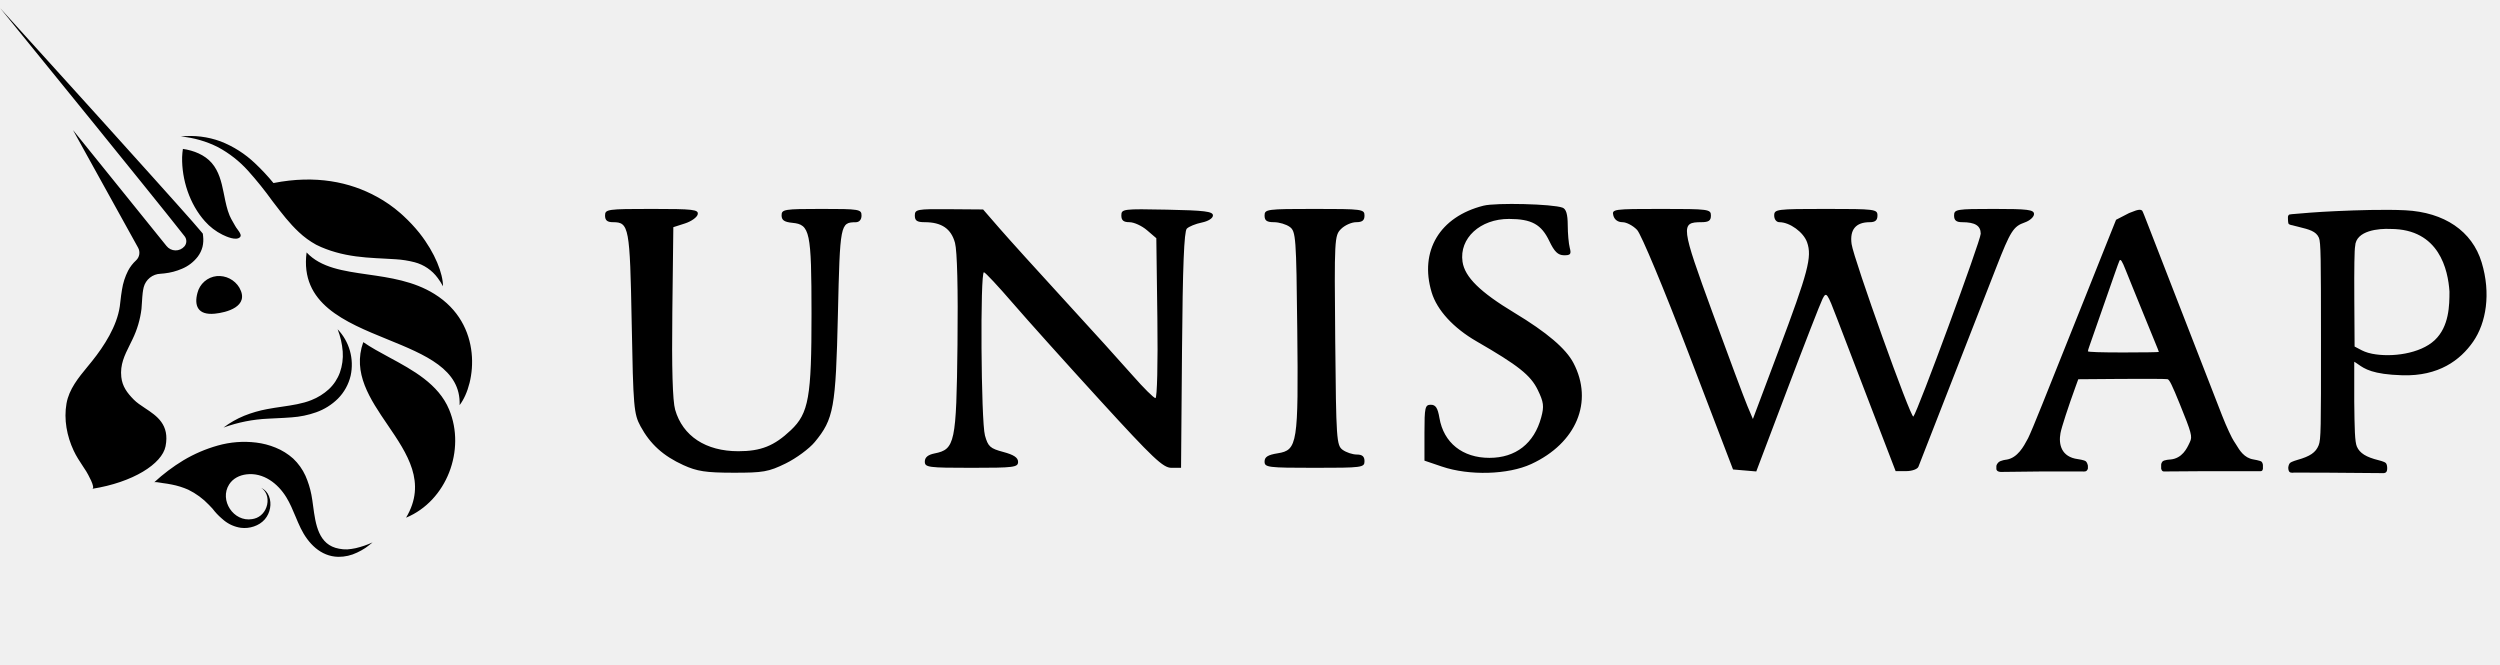
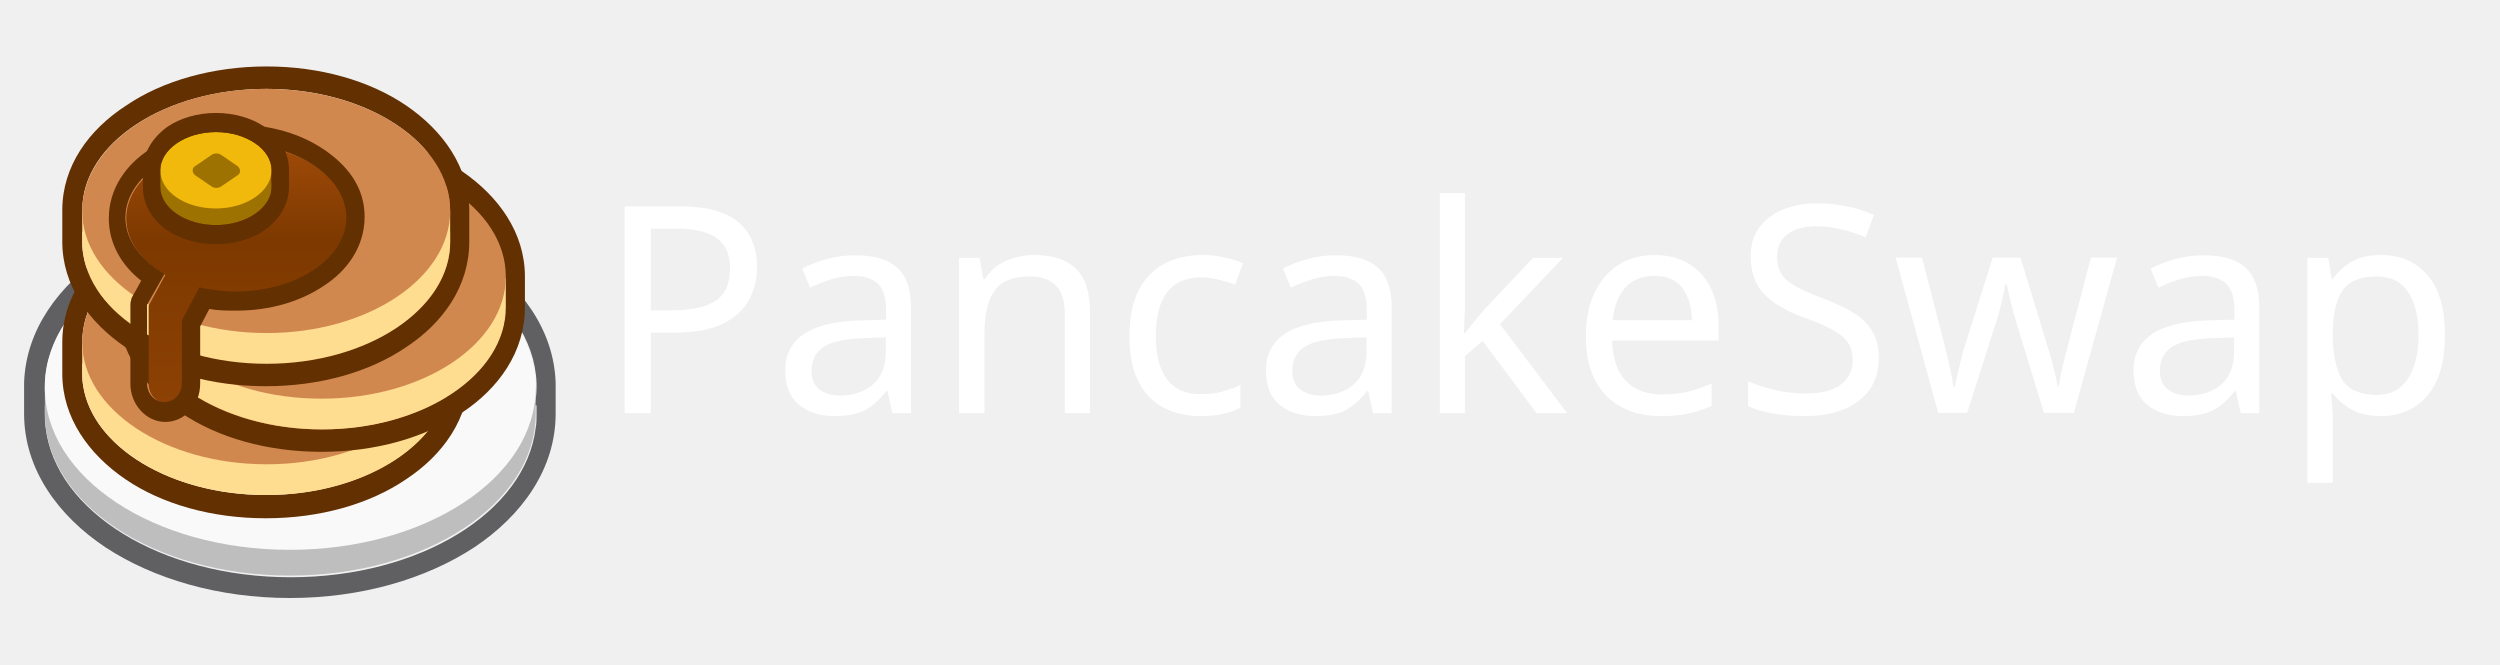
- <svg xmlns="http://www.w3.org/2000/svg" width="301" height="80" viewBox="0 0 301 80" fill="none">
-   <path fill-rule="evenodd" clip-rule="evenodd" d="M24.384 29.712C24.273 30.141 24.079 30.544 23.813 30.898C23.318 31.543 22.663 32.046 21.914 32.357C21.239 32.649 20.525 32.837 19.796 32.917C19.645 32.936 19.49 32.948 19.339 32.959L19.314 32.961C18.852 32.979 18.408 33.144 18.046 33.434C17.684 33.724 17.424 34.123 17.305 34.571C17.25 34.795 17.209 35.021 17.182 35.25C17.14 35.594 17.119 35.947 17.095 36.329C17.079 36.602 17.061 36.891 17.034 37.202C16.877 38.47 16.512 39.702 15.954 40.85C15.84 41.091 15.724 41.325 15.609 41.555C14.998 42.786 14.445 43.898 14.603 45.387C14.728 46.535 15.313 47.304 16.09 48.097C16.459 48.476 16.949 48.8 17.457 49.137C18.88 50.079 20.448 51.117 19.932 53.733C19.509 55.853 16.01 58.078 11.092 58.855C11.569 58.782 10.521 56.984 10.402 56.782L10.402 56.781L10.395 56.769C10.26 56.556 10.121 56.346 9.982 56.136C9.582 55.53 9.183 54.927 8.872 54.259C8.051 52.514 7.67 50.494 8.007 48.582C8.312 46.851 9.451 45.469 10.547 44.137L10.551 44.133C10.728 43.918 10.905 43.703 11.076 43.489C12.543 41.659 14.082 39.262 14.423 36.886C14.452 36.68 14.477 36.455 14.504 36.218C14.553 35.794 14.605 35.333 14.688 34.873C14.81 34.079 15.057 33.31 15.421 32.594C15.669 32.125 15.996 31.702 16.387 31.344C16.591 31.154 16.725 30.901 16.769 30.625C16.812 30.349 16.763 30.067 16.627 29.823L8.788 15.659L20.048 29.617C20.176 29.779 20.338 29.91 20.523 30.002C20.707 30.094 20.91 30.144 21.115 30.148C21.321 30.153 21.525 30.111 21.713 30.028C21.902 29.944 22.069 29.82 22.204 29.664C22.347 29.497 22.428 29.285 22.433 29.065C22.439 28.845 22.368 28.63 22.234 28.456C21.71 27.783 21.165 27.101 20.622 26.422C20.403 26.149 20.184 25.875 19.968 25.603L17.134 22.081L11.447 15.047L0.039 1L12.177 14.417L18.23 21.14L21.25 24.51C21.528 24.824 21.805 25.135 22.083 25.447C22.807 26.259 23.532 27.071 24.256 27.932L24.42 28.134L24.456 28.446C24.505 28.869 24.481 29.297 24.384 29.712ZM53.325 34.446L53.337 34.462L53.337 34.464C53.335 32.962 52.409 30.484 50.536 28.101L50.492 28.043C49.914 27.326 49.285 26.653 48.61 26.029C48.484 25.907 48.347 25.786 48.209 25.665C47.343 24.907 46.397 24.247 45.388 23.697L45.316 23.66C42.143 21.925 38.015 21.031 32.925 22.038C32.242 21.204 31.506 20.415 30.721 19.677C29.52 18.527 28.106 17.625 26.559 17.021C25.026 16.458 23.384 16.256 21.762 16.433C23.326 16.575 24.85 17.012 26.253 17.722C27.607 18.451 28.827 19.408 29.86 20.552C30.906 21.72 31.889 22.943 32.805 24.216C32.882 24.316 32.959 24.416 33.035 24.517L33.036 24.517C33.932 25.69 34.844 26.884 35.981 27.946C36.607 28.538 37.306 29.047 38.059 29.462C38.26 29.564 38.462 29.661 38.661 29.746C38.859 29.83 39.045 29.909 39.246 29.981C39.633 30.132 40.033 30.257 40.434 30.372C42.037 30.831 43.678 30.996 45.281 31.084C45.504 31.096 45.725 31.107 45.946 31.118C46.52 31.146 47.088 31.174 47.648 31.215C48.414 31.261 49.174 31.381 49.916 31.573C51.032 31.866 52.015 32.534 52.7 33.466C52.933 33.776 53.142 34.104 53.325 34.446ZM178.61 24.765C173.343 26.092 170.874 30.222 172.371 35.201C173.013 37.335 174.986 39.487 177.776 41.097C182.804 43.998 184.285 45.173 185.145 46.943C185.862 48.419 185.924 48.913 185.562 50.251C184.713 53.393 182.496 55.126 179.325 55.126C176.088 55.126 173.815 53.31 173.307 50.319C173.104 49.116 172.853 48.732 172.271 48.732C171.577 48.732 171.505 49.05 171.505 52.097V55.461L173.61 56.176C176.898 57.293 181.574 57.159 184.365 55.869C189.801 53.356 191.885 48.368 189.445 43.706C188.532 41.963 186.242 40.017 182.319 37.65C178.195 35.163 176.358 33.353 176.088 31.514C175.674 28.688 178.216 26.349 181.69 26.359C184.411 26.366 185.579 27.011 186.544 29.036C187.148 30.304 187.58 30.723 188.295 30.734C189.086 30.746 189.204 30.599 189.002 29.849C188.869 29.355 188.758 28.116 188.755 27.095C188.751 25.799 188.564 25.168 188.134 25.004C186.962 24.556 180.121 24.384 178.61 24.765ZM72.848 25.953C72.848 26.528 73.115 26.752 73.801 26.752C75.738 26.752 75.841 27.311 76.056 38.901C76.243 49.026 76.313 49.835 77.122 51.329C78.281 53.47 79.854 54.895 82.272 55.996C83.929 56.75 84.975 56.91 88.288 56.916C91.882 56.923 92.537 56.807 94.596 55.8C95.86 55.181 97.434 54.022 98.094 53.224C100.383 50.458 100.625 49.121 100.885 37.827C101.135 26.951 101.169 26.775 103.026 26.758C103.459 26.755 103.728 26.445 103.728 25.953C103.728 25.198 103.461 25.154 98.916 25.154C94.423 25.154 94.103 25.205 94.103 25.928C94.103 26.507 94.428 26.733 95.397 26.827C97.527 27.033 97.7 27.851 97.706 37.769C97.713 47.824 97.37 49.759 95.217 51.795C93.215 53.689 91.621 54.327 88.893 54.327C84.975 54.327 82.198 52.503 81.288 49.331C80.982 48.265 80.869 44.342 80.949 37.542L81.069 27.352L82.473 26.901C83.245 26.652 83.934 26.158 84.006 25.802C84.121 25.229 83.482 25.154 78.492 25.154C73.115 25.154 72.848 25.192 72.848 25.953ZM110.145 25.953C110.145 26.572 110.412 26.752 111.329 26.752C113.371 26.752 114.521 27.537 114.983 29.246C115.246 30.217 115.359 34.857 115.282 41.488C115.144 53.328 114.982 54.102 112.533 54.59C111.726 54.751 111.348 55.065 111.348 55.575C111.348 56.272 111.74 56.325 116.963 56.325C122.093 56.325 122.577 56.263 122.577 55.608C122.577 55.098 122.063 54.755 120.793 54.416C119.216 53.996 118.961 53.767 118.59 52.435C118.114 50.727 118.001 32.728 118.466 32.78C118.632 32.799 120.187 34.462 121.923 36.477C123.659 38.491 128.408 43.781 132.477 48.232C138.845 55.198 140.036 56.325 141.037 56.325H142.199L142.314 42.157C142.396 32.099 142.564 27.857 142.893 27.528C143.148 27.274 143.96 26.943 144.698 26.793C145.48 26.634 146.038 26.277 146.038 25.937C146.038 25.459 145.038 25.334 140.524 25.243C135.215 25.135 135.01 25.161 135.01 25.942C135.01 26.535 135.272 26.752 135.99 26.752C136.529 26.752 137.476 27.186 138.095 27.716L139.221 28.68L139.347 38.306C139.419 43.741 139.318 47.933 139.117 47.933C138.922 47.933 137.697 46.719 136.396 45.235C135.096 43.751 131.392 39.66 128.165 36.144C124.939 32.627 121.414 28.73 120.333 27.484L118.366 25.219L114.256 25.187C110.401 25.156 110.145 25.204 110.145 25.953ZM152.254 25.953C152.254 26.562 152.522 26.752 153.381 26.752C154.001 26.752 154.858 27.007 155.286 27.319C156.021 27.854 156.072 28.544 156.19 39.608C156.338 53.423 156.216 54.197 153.843 54.575C152.648 54.766 152.254 55.014 152.254 55.577C152.254 56.274 152.659 56.325 158.27 56.325C164.018 56.325 164.286 56.289 164.286 55.525C164.286 54.957 164.018 54.726 163.36 54.726C162.85 54.726 162.084 54.471 161.655 54.16C160.918 53.622 160.871 52.931 160.761 40.988C160.648 28.753 160.668 28.359 161.462 27.568C161.912 27.119 162.732 26.752 163.283 26.752C164.018 26.752 164.286 26.539 164.286 25.953C164.286 25.189 164.018 25.154 158.27 25.154C152.522 25.154 152.254 25.189 152.254 25.953ZM194.248 25.953C194.378 26.448 194.795 26.752 195.344 26.752C195.831 26.752 196.624 27.171 197.107 27.683C197.597 28.202 200.339 34.772 203.32 42.569L208.657 56.524L210.056 56.644L211.455 56.763L215.204 46.853C217.266 41.403 219.17 36.512 219.434 35.984C219.888 35.081 219.989 35.218 221.194 38.382C221.897 40.228 223.769 45.11 225.354 49.231L228.234 56.724H229.504C230.202 56.724 230.865 56.485 230.978 56.193C231.09 55.901 232.933 51.181 235.073 45.703C237.213 40.226 239.583 34.157 240.34 32.218C242.064 27.803 242.41 27.258 243.785 26.78C244.396 26.568 244.896 26.115 244.896 25.774C244.896 25.248 244.165 25.154 240.083 25.154C235.538 25.154 235.271 25.198 235.271 25.953C235.271 26.532 235.538 26.752 236.24 26.752C237.799 26.752 238.479 27.174 238.479 28.143C238.479 28.951 230.84 49.683 230.37 50.152C230.08 50.44 223.183 31.181 222.933 29.389C222.691 27.648 223.435 26.752 225.121 26.752C225.779 26.752 226.047 26.522 226.047 25.953C226.047 25.188 225.779 25.154 219.83 25.154C213.882 25.154 213.614 25.188 213.614 25.953C213.614 26.409 213.882 26.752 214.236 26.752C215.488 26.752 217.148 27.958 217.574 29.177C218.187 30.927 217.718 32.702 214.112 42.297L211.049 50.448L210.39 48.89C210.027 48.034 208.138 42.98 206.193 37.66C202.372 27.209 202.316 26.752 204.84 26.752C205.727 26.752 205.994 26.567 205.994 25.953C205.994 25.189 205.727 25.154 200.016 25.154C194.236 25.154 194.045 25.18 194.248 25.953ZM275.467 26.224C275.467 26.224 275.467 26.769 275.534 26.921C275.601 27.073 276.032 27.13 276.032 27.13C276.133 27.157 276.232 27.183 276.329 27.208L276.454 27.239L276.6 27.276L276.795 27.325C278.007 27.625 278.859 27.835 279.199 28.631C279.429 29.169 279.443 31.038 279.446 41.058C279.449 51.623 279.447 52.918 279.164 53.616C278.813 54.482 278.142 54.942 276.594 55.377C276.594 55.377 275.909 55.567 275.725 55.738C275.541 55.908 275.506 56.288 275.506 56.288C275.506 56.288 275.491 56.642 275.649 56.812C275.807 56.981 276.228 56.9 276.228 56.9L280.242 56.911L286.898 56.965C286.898 56.965 287.17 57.001 287.311 56.821C287.452 56.64 287.417 56.288 287.417 56.288C287.417 56.288 287.417 55.91 287.241 55.74C287.066 55.57 286.386 55.411 286.386 55.411C284.882 55.041 284.111 54.559 283.77 53.776C283.516 53.194 283.489 51.623 283.451 48.352V43.555C283.479 43.571 283.506 43.587 283.533 43.603C283.554 43.616 283.575 43.629 283.595 43.642L283.63 43.664C283.686 43.7 283.741 43.737 283.797 43.775C283.838 43.804 283.88 43.833 283.922 43.862L283.932 43.869L283.934 43.871L283.935 43.871C284.702 44.408 285.663 45.08 289.252 45.184C293.601 45.31 296.216 43.375 297.772 41.128C299.328 38.881 299.931 35.35 298.79 31.589C297.649 27.828 294.3 25.552 289.591 25.317C287.137 25.194 283.566 25.315 281.571 25.406L281.57 25.406C281.366 25.415 281.18 25.424 281.012 25.431C279.199 25.51 277.026 25.683 275.943 25.786L275.94 25.787C275.646 25.815 275.617 25.817 275.534 25.922C275.452 26.027 275.467 26.224 275.467 26.224ZM293.138 40.957C294.887 39.312 294.916 36.74 294.916 35.097C294.744 32.521 293.706 27.566 287.825 27.566C286.45 27.495 283.637 27.733 283.56 29.64C283.474 29.977 283.436 32.333 283.458 35.95L283.493 41.723L284.091 42.038L284.124 42.055C284.448 42.227 284.87 42.449 285.607 42.593C287.945 43.051 291.388 42.601 293.138 40.957ZM256.344 25.652C256.513 25.588 256.659 25.533 256.775 25.488L256.947 25.423L257.067 25.377C257.067 25.377 257.718 25.11 257.928 25.377C257.993 25.459 258.229 26.068 258.813 27.577L258.842 27.651C258.949 27.928 259.068 28.235 259.2 28.574C260.072 30.82 261.324 34.044 261.983 35.739L262.717 37.624L264.111 41.211L264.88 43.19C265.814 45.593 267.014 48.677 267.545 50.042C268.076 51.407 268.755 52.827 268.945 53.086C269.037 53.211 269.131 53.366 269.234 53.536L269.235 53.538L269.237 53.542L269.238 53.543L269.238 53.544C269.649 54.224 270.199 55.136 271.305 55.315C271.305 55.315 272.17 55.458 272.299 55.594C272.427 55.729 272.456 55.976 272.456 55.976V56.439C272.456 56.439 272.441 56.557 272.37 56.658C272.299 56.758 272.037 56.73 272.037 56.73L265.363 56.731L260.615 56.765C260.615 56.765 260.449 56.785 260.351 56.705C260.253 56.624 260.203 56.419 260.203 56.419V56.07C260.203 56.07 260.162 55.808 260.351 55.58C260.541 55.352 261.304 55.325 261.304 55.325C262.741 55.201 263.311 53.976 263.605 53.346C263.627 53.299 263.647 53.255 263.666 53.215C263.979 52.564 263.866 52.139 262.452 48.656C261.519 46.357 261.201 45.711 260.974 45.654C260.815 45.614 258.331 45.599 255.454 45.621L250.224 45.661L249.911 46.52C249.006 49.007 248.203 51.478 248.082 52.146C247.835 53.505 248.179 55.016 250.178 55.279C250.178 55.279 250.919 55.381 251.116 55.53C251.314 55.679 251.383 56.061 251.383 56.061V56.413C251.383 56.413 251.346 56.581 251.21 56.694C251.074 56.807 250.721 56.766 250.721 56.766H245.728L240.899 56.821C240.899 56.821 240.692 56.816 240.54 56.735C240.388 56.654 240.363 56.492 240.363 56.492V56.157C240.363 56.157 240.337 55.94 240.606 55.674C240.875 55.409 241.601 55.338 241.601 55.338C242.921 55.125 243.669 53.72 244.099 52.911C244.131 52.851 244.161 52.795 244.19 52.742C244.36 52.428 245.129 50.59 245.899 48.659C246.669 46.728 247.533 44.568 247.819 43.859C248.792 41.447 249.716 39.137 251.116 35.62C251.884 33.689 253.021 30.839 253.643 29.286L254.774 26.463L256.344 25.652ZM255.932 32.514C256.175 33.125 256.545 34.044 256.756 34.556C256.967 35.068 257.557 36.519 258.068 37.78C258.578 39.041 259.205 40.575 259.461 41.19C259.717 41.804 259.927 42.336 259.927 42.372C259.927 42.407 258.005 42.437 255.655 42.437C252.958 42.437 251.383 42.385 251.383 42.296C251.383 42.219 251.474 41.913 251.584 41.616C251.76 41.143 252.636 38.635 254.572 33.063C254.871 32.203 255.148 31.445 255.188 31.378C255.324 31.148 255.492 31.404 255.932 32.514ZM28.819 34.633C30.116 36.926 27.216 37.637 25.856 37.768C23.794 37.969 23.367 36.775 23.77 35.276C23.902 34.739 24.195 34.256 24.61 33.892C25.025 33.528 25.541 33.302 26.088 33.243C26.628 33.193 27.17 33.297 27.653 33.543C28.136 33.789 28.541 34.167 28.819 34.633ZM46.659 40.862C41.504 38.76 36.111 36.562 36.914 30.393C38.635 32.239 41.337 32.626 44.276 33.047C46.941 33.429 49.802 33.839 52.302 35.391C58.201 39.051 57.34 46.161 55.336 48.778C55.516 44.472 51.179 42.704 46.659 40.862ZM48.618 26.026C48.537 25.952 48.455 25.878 48.373 25.804L48.373 25.804L48.315 25.752C48.282 25.722 48.249 25.692 48.217 25.662L48.27 25.711L48.337 25.773L48.338 25.774L48.403 25.834C48.475 25.901 48.547 25.966 48.618 26.026ZM25.497 19.627C24.644 18.636 23.319 18.117 22.02 17.928C21.972 18.253 21.941 18.58 21.928 18.908C21.87 21.612 22.826 24.581 24.676 26.644C25.267 27.311 25.981 27.858 26.778 28.255C27.239 28.48 28.461 29.04 28.914 28.536C28.948 28.49 28.97 28.436 28.977 28.378C28.983 28.321 28.975 28.263 28.952 28.21C28.877 27.995 28.732 27.799 28.588 27.605C28.486 27.468 28.384 27.331 28.309 27.188C28.232 27.044 28.15 26.903 28.068 26.763C27.915 26.499 27.761 26.236 27.643 25.95C27.333 25.2 27.171 24.403 27.01 23.608C26.978 23.449 26.945 23.29 26.912 23.131C26.666 21.905 26.351 20.617 25.497 19.627ZM43.737 41.193C42.413 44.906 44.549 48.041 46.672 51.158C49.047 54.645 51.406 58.108 48.889 62.33C53.781 60.301 56.103 54.171 54.073 49.308C52.794 46.232 49.711 44.564 46.849 43.016C45.739 42.416 44.662 41.833 43.737 41.193ZM29.395 50.06C28.509 50.423 27.673 50.9 26.908 51.479C28.646 50.846 30.471 50.484 32.319 50.406C32.65 50.387 32.984 50.371 33.32 50.356L33.331 50.355C33.918 50.328 34.515 50.3 35.124 50.249C36.123 50.181 37.108 49.978 38.052 49.645C39.041 49.298 39.942 48.734 40.689 47.995C41.444 47.232 41.973 46.274 42.218 45.227C42.434 44.238 42.403 43.211 42.13 42.236C41.856 41.262 41.347 40.37 40.649 39.641C40.986 40.499 41.193 41.404 41.264 42.324C41.325 43.181 41.209 44.041 40.923 44.85C40.645 45.618 40.188 46.307 39.593 46.863C38.977 47.425 38.265 47.868 37.491 48.172C36.415 48.607 35.198 48.785 33.931 48.971H33.93C33.352 49.056 32.763 49.142 32.172 49.255C31.222 49.43 30.292 49.7 29.395 50.06ZM44.688 65.441L44.687 65.442L44.679 65.448L44.678 65.449C44.454 65.63 44.227 65.814 43.982 65.979C43.669 66.186 43.342 66.368 43.002 66.526C42.295 66.873 41.517 67.05 40.73 67.043C38.598 67.003 37.091 65.409 36.209 63.607C35.978 63.135 35.774 62.649 35.571 62.162L35.57 62.161C35.245 61.382 34.919 60.603 34.48 59.883C33.46 58.21 31.714 56.864 29.67 57.113C28.837 57.218 28.055 57.594 27.592 58.321C26.374 60.219 28.123 62.879 30.354 62.502C30.543 62.473 30.729 62.422 30.907 62.349C31.084 62.273 31.249 62.172 31.398 62.049C31.709 61.789 31.944 61.447 32.077 61.063C32.223 60.662 32.256 60.227 32.171 59.809C32.08 59.371 31.822 58.986 31.454 58.736C31.882 58.937 32.216 59.298 32.386 59.742C32.561 60.199 32.606 60.696 32.516 61.178C32.428 61.679 32.208 62.148 31.878 62.534C31.703 62.733 31.501 62.906 31.277 63.048C31.056 63.188 30.818 63.3 30.57 63.384C30.067 63.557 29.531 63.612 29.003 63.547C28.262 63.441 27.563 63.136 26.979 62.665C26.875 62.583 26.775 62.496 26.679 62.407C26.275 62.059 25.91 61.669 25.588 61.243C25.447 61.087 25.303 60.933 25.154 60.785C24.439 60.032 23.596 59.414 22.665 58.959C22.022 58.676 21.35 58.466 20.661 58.335C20.314 58.263 19.963 58.21 19.613 58.166C19.596 58.164 19.572 58.161 19.543 58.156C19.524 58.153 19.503 58.15 19.479 58.145L19.41 58.133C19.117 58.082 18.641 57.999 18.557 58.078C19.64 57.075 20.822 56.185 22.084 55.42C23.379 54.648 24.769 54.05 26.22 53.643C27.723 53.218 29.296 53.096 30.846 53.286C31.645 53.383 32.426 53.586 33.171 53.89C33.951 54.203 34.671 54.65 35.299 55.211C35.921 55.799 36.423 56.502 36.778 57.282C37.099 58.013 37.338 58.776 37.491 59.559C37.574 59.98 37.636 60.444 37.7 60.923C37.992 63.106 38.329 65.626 40.832 66.065C40.991 66.096 41.151 66.119 41.313 66.134L41.812 66.146C42.155 66.121 42.496 66.072 42.832 65.999C43.528 65.834 44.207 65.602 44.858 65.304C44.801 65.349 44.745 65.395 44.688 65.441ZM25.697 61.364C25.776 61.455 25.856 61.545 25.938 61.635C25.902 61.595 25.866 61.555 25.831 61.515L25.83 61.513L25.829 61.513C25.785 61.463 25.741 61.413 25.697 61.364Z" fill="black" />
+ <svg xmlns="http://www.w3.org/2000/svg" version="1.1" id="Layer_1" x="0px" y="0px" viewBox="0 0 301 80" style="enable-background:new 0 0 301 80;" xml:space="preserve">
+   <style type="text/css">
+ 	.st0{fill-rule:evenodd;clip-rule:evenodd;fill:#FF007A;}
+ 	.st1{fill-rule:evenodd;clip-rule:evenodd;fill:#FFFFFF;}
+ 	.st2{fill-rule:evenodd;clip-rule:evenodd;}
+ 	.st3{fill-rule:evenodd;clip-rule:evenodd;fill:#606063;}
+ 	.st4{fill:#BEBEBE;}
+ 	.st5{fill:#FAF9FA;}
+ 	.st6{fill-rule:evenodd;clip-rule:evenodd;fill:#633001;}
+ 	.st7{fill:#FEDC90;}
+ 	.st8{fill:#D1884F;}
+ 	.st9{fill-rule:evenodd;clip-rule:evenodd;fill:url(#SVGID_1_);}
+ 	.st10{fill:#9E7200;}
+ 	.st11{fill:#F0B90B;}
+ 	.st12{fill:#FFFFFF;}
+ 	.st13{font-family:'GeomatikBold';}
+ 	.st14{font-size:34.889px;}
+ </style>
+   <path class="st0" d="M24.4-66.2c-0.1,0.4-0.3,0.8-0.6,1.2c-0.5,0.6-1.2,1.1-1.9,1.5c-0.7,0.3-1.4,0.5-2.1,0.6c-0.2,0-0.3,0-0.5,0  l0,0c-0.5,0-0.9,0.2-1.3,0.5c-0.4,0.3-0.6,0.7-0.7,1.1c-0.1,0.2-0.1,0.4-0.1,0.7c0,0.3-0.1,0.7-0.1,1.1c0,0.3,0,0.6-0.1,0.9  c-0.2,1.3-0.5,2.5-1.1,3.6c-0.1,0.2-0.2,0.5-0.3,0.7c-0.6,1.2-1.2,2.3-1,3.8c0.1,1.1,0.7,1.9,1.5,2.7c0.4,0.4,0.9,0.7,1.4,1  c1.4,0.9,3,2,2.5,4.6c-0.4,2.1-3.9,4.3-8.8,5.1c0.5-0.1-0.6-1.9-0.7-2.1l0,0l0,0c-0.1-0.2-0.3-0.4-0.4-0.6c-0.4-0.6-0.8-1.2-1.1-1.9  c-0.8-1.7-1.2-3.8-0.9-5.7c0.3-1.7,1.4-3.1,2.5-4.4l0,0c0.2-0.2,0.4-0.4,0.5-0.6c1.5-1.8,3-4.2,3.3-6.6c0-0.2,0.1-0.4,0.1-0.7  c0-0.4,0.1-0.9,0.2-1.3c0.1-0.8,0.4-1.6,0.7-2.3c0.2-0.5,0.6-0.9,1-1.3c0.2-0.2,0.3-0.4,0.4-0.7c0-0.3,0-0.6-0.1-0.8L8.8-80.3  l11.3,14c0.1,0.2,0.3,0.3,0.5,0.4c0.2,0.1,0.4,0.1,0.6,0.1c0.2,0,0.4,0,0.6-0.1c0.2-0.1,0.4-0.2,0.5-0.4c0.1-0.2,0.2-0.4,0.2-0.6  c0-0.2-0.1-0.4-0.2-0.6c-0.5-0.7-1.1-1.4-1.6-2c-0.2-0.3-0.4-0.5-0.7-0.8l-2.8-3.5l-5.7-7L0-95l12.1,13.4l6.1,6.7l3,3.4  c0.3,0.3,0.6,0.6,0.8,0.9c0.7,0.8,1.4,1.6,2.2,2.5l0.2,0.2l0,0.3C24.5-67.1,24.5-66.7,24.4-66.2z M53.3-61.5L53.3-61.5L53.3-61.5  c0-1.5-0.9-4-2.8-6.3l0-0.1c-0.6-0.7-1.2-1.4-1.9-2c-0.1-0.1-0.3-0.2-0.4-0.4c-0.9-0.8-1.8-1.4-2.8-2l-0.1,0  c-3.2-1.7-7.3-2.6-12.4-1.6c-0.7-0.8-1.4-1.6-2.2-2.4c-1.2-1.1-2.6-2.1-4.2-2.7c-1.5-0.6-3.2-0.8-4.8-0.6c1.6,0.1,3.1,0.6,4.5,1.3  c1.4,0.7,2.6,1.7,3.6,2.8c1,1.2,2,2.4,2.9,3.7c0.1,0.1,0.2,0.2,0.2,0.3l0,0c0.9,1.2,1.8,2.4,2.9,3.4c0.6,0.6,1.3,1.1,2.1,1.5  c0.2,0.1,0.4,0.2,0.6,0.3c0.2,0.1,0.4,0.2,0.6,0.2c0.4,0.2,0.8,0.3,1.2,0.4c1.6,0.5,3.2,0.6,4.8,0.7c0.2,0,0.4,0,0.7,0  c0.6,0,1.1,0.1,1.7,0.1c0.8,0,1.5,0.2,2.3,0.4c1.1,0.3,2.1,1,2.8,1.9C52.9-62.2,53.1-61.9,53.3-61.5z M28.8-61.3  c1.3,2.3-1.6,3-3,3.1c-2.1,0.2-2.5-1-2.1-2.5c0.1-0.5,0.4-1,0.8-1.4c0.4-0.4,0.9-0.6,1.5-0.6c0.5,0,1.1,0.1,1.6,0.3  C28.1-62.2,28.5-61.8,28.8-61.3z M46.7-55.1c-5.2-2.1-10.5-4.3-9.7-10.5c1.7,1.8,4.4,2.2,7.4,2.7c2.7,0.4,5.5,0.8,8,2.3  c5.9,3.7,5,10.8,3,13.4C55.5-51.5,51.2-53.3,46.7-55.1z M48.6-69.9c-0.1-0.1-0.2-0.1-0.2-0.2l0,0l-0.1-0.1c0,0-0.1-0.1-0.1-0.1  l0.1,0l0.1,0.1l0,0l0.1,0.1C48.5-70.1,48.5-70,48.6-69.9z M25.5-76.3c-0.9-1-2.2-1.5-3.5-1.7c0,0.3-0.1,0.7-0.1,1  c-0.1,2.7,0.9,5.7,2.7,7.7c0.6,0.7,1.3,1.2,2.1,1.6c0.5,0.2,1.7,0.8,2.1,0.3c0,0,0.1-0.1,0.1-0.2c0-0.1,0-0.1,0-0.2  c-0.1-0.2-0.2-0.4-0.4-0.6c-0.1-0.1-0.2-0.3-0.3-0.4c-0.1-0.1-0.2-0.3-0.2-0.4c-0.2-0.3-0.3-0.5-0.4-0.8c-0.3-0.7-0.5-1.5-0.6-2.3  c0-0.2-0.1-0.3-0.1-0.5C26.7-74.1,26.4-75.3,25.5-76.3z M43.7-54.8c-1.3,3.7,0.8,6.8,2.9,10c2.4,3.5,4.7,7,2.2,11.2  c4.9-2,7.2-8.2,5.2-13c-1.3-3.1-4.4-4.7-7.2-6.3C45.7-53.5,44.7-54.1,43.7-54.8z M29.4-45.9c-0.9,0.4-1.7,0.8-2.5,1.4  c1.7-0.6,3.6-1,5.4-1.1c0.3,0,0.7,0,1-0.1l0,0c0.6,0,1.2-0.1,1.8-0.1c1-0.1,2-0.3,2.9-0.6c1-0.3,1.9-0.9,2.6-1.7  c0.8-0.8,1.3-1.7,1.5-2.8c0.2-1,0.2-2-0.1-3c-0.3-1-0.8-1.9-1.5-2.6c0.3,0.9,0.5,1.8,0.6,2.7c0.1,0.9-0.1,1.7-0.3,2.5  c-0.3,0.8-0.7,1.5-1.3,2c-0.6,0.6-1.3,1-2.1,1.3c-1.1,0.4-2.3,0.6-3.6,0.8h0c-0.6,0.1-1.2,0.2-1.8,0.3  C31.2-46.5,30.3-46.3,29.4-45.9z M44.7-30.5L44.7-30.5L44.7-30.5L44.7-30.5c-0.2,0.2-0.5,0.4-0.7,0.5c-0.3,0.2-0.6,0.4-1,0.5  c-0.7,0.3-1.5,0.5-2.3,0.5c-2.1,0-3.6-1.6-4.5-3.4c-0.2-0.5-0.4-1-0.6-1.4l0,0c-0.3-0.8-0.7-1.6-1.1-2.3c-1-1.7-2.8-3-4.8-2.8  c-0.8,0.1-1.6,0.5-2.1,1.2c-1.2,1.9,0.5,4.6,2.8,4.2c0.2,0,0.4-0.1,0.6-0.2c0.2-0.1,0.3-0.2,0.5-0.3c0.3-0.3,0.5-0.6,0.7-1  c0.1-0.4,0.2-0.8,0.1-1.3c-0.1-0.4-0.3-0.8-0.7-1.1c0.4,0.2,0.8,0.6,0.9,1c0.2,0.5,0.2,1,0.1,1.4c-0.1,0.5-0.3,1-0.6,1.4  c-0.2,0.2-0.4,0.4-0.6,0.5c-0.2,0.1-0.5,0.3-0.7,0.3c-0.5,0.2-1,0.2-1.6,0.2c-0.7-0.1-1.4-0.4-2-0.9c-0.1-0.1-0.2-0.2-0.3-0.3  c-0.4-0.3-0.8-0.7-1.1-1.2c-0.1-0.2-0.3-0.3-0.4-0.5c-0.7-0.8-1.6-1.4-2.5-1.8c-0.6-0.3-1.3-0.5-2-0.6c-0.3-0.1-0.7-0.1-1-0.2  c0,0,0,0-0.1,0c0,0,0,0-0.1,0l-0.1,0c-0.3-0.1-0.8-0.1-0.9-0.1c1.1-1,2.3-1.9,3.5-2.7c1.3-0.8,2.7-1.4,4.1-1.8  c1.5-0.4,3.1-0.5,4.6-0.4c0.8,0.1,1.6,0.3,2.3,0.6c0.8,0.3,1.5,0.8,2.1,1.3c0.6,0.6,1.1,1.3,1.5,2.1c0.3,0.7,0.6,1.5,0.7,2.3  c0.1,0.4,0.1,0.9,0.2,1.4c0.3,2.2,0.6,4.7,3.1,5.1c0.2,0,0.3,0.1,0.5,0.1l0.5,0c0.3,0,0.7-0.1,1-0.1c0.7-0.2,1.4-0.4,2-0.7  C44.8-30.6,44.7-30.6,44.7-30.5z M25.7-34.6c0.1,0.1,0.2,0.2,0.2,0.3c0,0-0.1-0.1-0.1-0.1l0,0l0,0C25.8-34.5,25.7-34.5,25.7-34.6z" />
+   <g>
+     <path class="st1" d="M174-77.9c-5.3,1.3-7.7,5.5-6.2,10.4c0.6,2.1,2.6,4.3,5.4,5.9c5,2.9,6.5,4.1,7.4,5.8c0.7,1.5,0.8,2,0.4,3.3   c-0.8,3.1-3.1,4.9-6.2,4.9c-3.2,0-5.5-1.8-6-4.8c-0.2-1.2-0.5-1.6-1-1.6c-0.7,0-0.8,0.3-0.8,3.4v3.4l2.1,0.7c3.3,1.1,8,1,10.8-0.3   c5.4-2.5,7.5-7.5,5.1-12.2c-0.9-1.7-3.2-3.7-7.1-6.1c-4.1-2.5-6-4.3-6.2-6.1c-0.4-2.8,2.1-5.2,5.6-5.2c2.7,0,3.9,0.7,4.9,2.7   c0.6,1.3,1,1.7,1.8,1.7c0.8,0,0.9-0.1,0.7-0.9c-0.1-0.5-0.2-1.7-0.2-2.8c0-1.3-0.2-1.9-0.6-2.1C182.3-78.1,175.5-78.3,174-77.9z" />
+     <path class="st1" d="M68.2-76.7c0,0.6,0.3,0.8,1,0.8c1.9,0,2,0.6,2.3,12.1c0.2,10.1,0.3,10.9,1.1,12.4c1.2,2.1,2.7,3.6,5.2,4.7   c1.7,0.8,2.7,0.9,6,0.9c3.6,0,4.2-0.1,6.3-1.1c1.3-0.6,2.8-1.8,3.5-2.6c2.3-2.8,2.5-4.1,2.8-15.4c0.3-10.9,0.3-11.1,2.1-11.1   c0.4,0,0.7-0.3,0.7-0.8c0-0.8-0.3-0.8-4.8-0.8c-4.5,0-4.8,0.1-4.8,0.8c0,0.6,0.3,0.8,1.3,0.9c2.1,0.2,2.3,1,2.3,10.9   c0,10.1-0.3,12-2.5,14c-2,1.9-3.6,2.5-6.3,2.5c-3.9,0-6.7-1.8-7.6-5c-0.3-1.1-0.4-5-0.3-11.8l0.1-10.2l1.4-0.5   c0.8-0.2,1.5-0.7,1.5-1.1c0.1-0.6-0.5-0.6-5.5-0.6C68.5-77.5,68.2-77.5,68.2-76.7z" />
+     <path class="st1" d="M105.5-76.7c0,0.6,0.3,0.8,1.2,0.8c2,0,3.2,0.8,3.7,2.5c0.3,1,0.4,5.6,0.3,12.2c-0.1,11.8-0.3,12.6-2.7,13.1   c-0.8,0.2-1.2,0.5-1.2,1c0,0.7,0.4,0.7,5.6,0.7c5.1,0,5.6-0.1,5.6-0.7c0-0.5-0.5-0.9-1.8-1.2c-1.6-0.4-1.8-0.6-2.2-2   c-0.5-1.7-0.6-19.7-0.1-19.7c0.2,0,1.7,1.7,3.5,3.7c1.7,2,6.5,7.3,10.6,11.8c6.4,7,7.6,8.1,8.6,8.1h1.2l0.1-14.2   c0.1-10.1,0.3-14.3,0.6-14.6c0.3-0.3,1.1-0.6,1.8-0.7c0.8-0.2,1.3-0.5,1.3-0.9c0-0.5-1-0.6-5.5-0.7c-5.3-0.1-5.5-0.1-5.5,0.7   c0,0.6,0.3,0.8,1,0.8c0.5,0,1.5,0.4,2.1,1l1.1,1l0.1,9.6c0.1,5.4,0,9.6-0.2,9.6c-0.2,0-1.4-1.2-2.7-2.7c-1.3-1.5-5-5.6-8.2-9.1   c-3.2-3.5-6.8-7.4-7.8-8.7l-2-2.3l-4.1,0C105.8-77.5,105.5-77.5,105.5-76.7z" />
+     <path class="st1" d="M147.6-76.7c0,0.6,0.3,0.8,1.1,0.8c0.6,0,1.5,0.3,1.9,0.6c0.7,0.5,0.8,1.2,0.9,12.3c0.1,13.8,0,14.6-2.3,15   c-1.2,0.2-1.6,0.4-1.6,1c0,0.7,0.4,0.7,6,0.7c5.7,0,6,0,6-0.8c0-0.6-0.3-0.8-0.9-0.8c-0.5,0-1.3-0.3-1.7-0.6   c-0.7-0.5-0.8-1.2-0.9-13.2c-0.1-12.2-0.1-12.6,0.7-13.4c0.4-0.4,1.3-0.8,1.8-0.8c0.7,0,1-0.2,1-0.8c0-0.8-0.3-0.8-6-0.8   S147.6-77.5,147.6-76.7z" />
+     <path class="st1" d="M189.6-76.7c0.1,0.5,0.5,0.8,1.1,0.8c0.5,0,1.3,0.4,1.8,0.9c0.5,0.5,3.2,7.1,6.2,14.9l5.3,14l1.4,0.1l1.4,0.1   l3.7-9.9c2.1-5.5,4-10.3,4.2-10.9c0.5-0.9,0.6-0.8,1.8,2.4c0.7,1.8,2.6,6.7,4.2,10.8l2.9,7.5h1.3c0.7,0,1.4-0.2,1.5-0.5   c0.1-0.3,2-5,4.1-10.5c2.1-5.5,4.5-11.5,5.3-13.5c1.7-4.4,2.1-5,3.4-5.4c0.6-0.2,1.1-0.7,1.1-1c0-0.5-0.7-0.6-4.8-0.6   c-4.5,0-4.8,0-4.8,0.8c0,0.6,0.3,0.8,1,0.8c1.6,0,2.2,0.4,2.2,1.4c0,0.8-7.6,21.5-8.1,22c-0.3,0.3-7.2-19-7.4-20.8   c-0.2-1.7,0.5-2.6,2.2-2.6c0.7,0,0.9-0.2,0.9-0.8c0-0.8-0.3-0.8-6.2-0.8c-5.9,0-6.2,0-6.2,0.8c0,0.5,0.3,0.8,0.6,0.8   c1.3,0,2.9,1.2,3.3,2.4c0.6,1.8,0.1,3.5-3.5,13.1l-3.1,8.2l-0.7-1.6c-0.4-0.9-2.3-5.9-4.2-11.2c-3.8-10.5-3.9-10.9-1.4-10.9   c0.9,0,1.2-0.2,1.2-0.8c0-0.8-0.3-0.8-6-0.8C189.6-77.5,189.4-77.5,189.6-76.7z" />
+     <path class="st1" d="M270.9-76.5c0,0,0,0.5,0.1,0.7c0.1,0.2,0.5,0.2,0.5,0.2c0.1,0,0.2,0.1,0.3,0.1l0.1,0l0.1,0l0.2,0   c1.2,0.3,2.1,0.5,2.4,1.3c0.2,0.5,0.2,2.4,0.2,12.4c0,10.6,0,11.9-0.3,12.6c-0.4,0.9-1,1.3-2.6,1.8c0,0-0.7,0.2-0.9,0.4   c-0.2,0.2-0.2,0.6-0.2,0.6s0,0.4,0.1,0.5c0.2,0.2,0.6,0.1,0.6,0.1l4,0l6.7,0.1c0,0,0.3,0,0.4-0.1c0.1-0.2,0.1-0.5,0.1-0.5   s0-0.4-0.2-0.5c-0.2-0.2-0.9-0.3-0.9-0.3c-1.5-0.4-2.3-0.9-2.6-1.6c-0.3-0.6-0.3-2.2-0.3-5.4v-4.8c0,0,0.1,0,0.1,0c0,0,0,0,0.1,0   l0,0c0.1,0,0.1,0.1,0.2,0.1c0,0,0.1,0.1,0.1,0.1l0,0l0,0l0,0c0.8,0.5,1.7,1.2,5.3,1.3c4.3,0.1,7-1.8,8.5-4.1c1.6-2.2,2.2-5.8,1-9.5   c-1.1-3.8-4.5-6-9.2-6.3c-2.5-0.1-6,0-8,0.1h0c-0.2,0-0.4,0-0.6,0c-1.8,0.1-4,0.3-5.1,0.4l0,0c-0.3,0-0.3,0-0.4,0.1   C270.8-76.7,270.9-76.5,270.9-76.5z" />
+     <path class="st2" d="M288.5-61.7c1.7-1.6,1.8-4.2,1.8-5.9c-0.2-2.6-1.2-7.5-7.1-7.5c-1.4-0.1-4.2,0.2-4.3,2.1   c-0.1,0.3-0.1,2.7-0.1,6.3l0,5.8l0.6,0.3l0,0c0.3,0.2,0.7,0.4,1.5,0.5C283.3-59.6,286.8-60.1,288.5-61.7z" />
+     <path class="st1" d="M251.7-77c0.2-0.1,0.3-0.1,0.4-0.2l0.2-0.1l0.1,0c0,0,0.7-0.3,0.9,0c0.1,0.1,0.3,0.7,0.9,2.2l0,0.1   c0.1,0.3,0.2,0.6,0.4,0.9c0.9,2.2,2.1,5.5,2.8,7.2l0.7,1.9l1.4,3.6l0.8,2c0.9,2.4,2.1,5.5,2.7,6.9c0.5,1.4,1.2,2.8,1.4,3   c0.1,0.1,0.2,0.3,0.3,0.5l0,0l0,0l0,0v0c0.4,0.7,1,1.6,2.1,1.8c0,0,0.9,0.1,1,0.3c0.1,0.1,0.2,0.4,0.2,0.4v0.5c0,0,0,0.1-0.1,0.2   c-0.1,0.1-0.3,0.1-0.3,0.1l-6.7,0l-4.7,0c0,0-0.2,0-0.3-0.1c-0.1-0.1-0.1-0.3-0.1-0.3v-0.3c0,0,0-0.3,0.1-0.5c0.2-0.2,1-0.3,1-0.3   c1.4-0.1,2-1.3,2.3-2c0,0,0-0.1,0.1-0.1c0.3-0.7,0.2-1.1-1.2-4.6c-0.9-2.3-1.3-2.9-1.5-3c-0.2,0-2.6-0.1-5.5,0l-5.2,0l-0.3,0.9   c-0.9,2.5-1.7,5-1.8,5.6c-0.2,1.4,0.1,2.9,2.1,3.1c0,0,0.7,0.1,0.9,0.3c0.2,0.1,0.3,0.5,0.3,0.5v0.4c0,0,0,0.2-0.2,0.3   c-0.1,0.1-0.5,0.1-0.5,0.1h-5l-4.8,0.1c0,0-0.2,0-0.4-0.1c-0.2-0.1-0.2-0.2-0.2-0.2v-0.3c0,0,0-0.2,0.2-0.5c0.3-0.3,1-0.3,1-0.3   c1.3-0.2,2.1-1.6,2.5-2.4c0-0.1,0.1-0.1,0.1-0.2c0.2-0.3,0.9-2.2,1.7-4.1c0.8-1.9,1.6-4.1,1.9-4.8c1-2.4,1.9-4.7,3.3-8.2   c0.8-1.9,1.9-4.8,2.5-6.3l1.1-2.8L251.7-77z" />
+     <path class="st2" d="M251.3-70.2c0.2,0.6,0.6,1.5,0.8,2s0.8,2,1.3,3.2c0.5,1.3,1.1,2.8,1.4,3.4c0.3,0.6,0.5,1.1,0.5,1.2   c0,0-1.9,0.1-4.3,0.1c-2.7,0-4.3-0.1-4.3-0.1c0-0.1,0.1-0.4,0.2-0.7c0.2-0.5,1.1-3,3-8.6c0.3-0.9,0.6-1.6,0.6-1.7   C250.7-71.5,250.9-71.3,251.3-70.2z" />
+   </g>
+   <g>
+     <path class="st3" d="M5.4,46.1l0,0.6c0,0.7,0.1,1.4,0.2,2.1H5.4v1.1c0,0.5,0,1,0.1,1.6c1.2,10.1,13.9,18,29.5,18s28.3-7.9,29.5-18   c0.1-0.5,0.1-1,0.1-1.6v-1.1h-0.2c0.1-0.7,0.2-1.4,0.2-2.1c0-0.2,0-0.4,0-0.6c-0.4-10.5-13.5-19-29.6-19S5.8,35.6,5.4,46.1z    M2.9,46.1c0.2-6.4,4.2-11.8,9.8-15.5c5.8-3.8,13.6-6.1,22.2-6.1s16.4,2.3,22.2,6.1c5.6,3.7,9.6,9.1,9.8,15.5h0v3.7   c0,6.7-4.1,12.3-9.8,16.1C51.3,69.7,43.5,72,34.9,72s-16.4-2.3-22.2-6.1C7,62.1,2.9,56.5,2.9,49.8L2.9,46.1L2.9,46.1L2.9,46.1z" />
+     <path class="st4" d="M64.5,49.8c0,10.8-13.2,19.5-29.6,19.5S5.4,60.6,5.4,49.8v-3.1h59.1C64.5,46.7,64.5,49.8,64.5,49.8z" />
+     <path class="st5" d="M64.5,46.7c0,10.8-13.2,19.5-29.6,19.5S5.4,57.5,5.4,46.7s13.2-19.5,29.6-19.5S64.5,35.9,64.5,46.7L64.5,46.7z   " />
+     <path class="st6" d="M9.9,41.2L9.9,41.2c0,0.9,0.1,1.8,0.3,2.6H9.9v1.1c0,0.5,0,1,0.1,1.5c1.1,7.4,10.6,13.2,22,13.2   s20.9-5.8,22-13.2c0.1-0.5,0.1-1,0.1-1.5v-1.1h-0.3c0.2-0.8,0.3-1.7,0.3-2.5v-0.1v0c0-8.1-9.9-14.7-22.1-14.7S9.9,33,9.9,41.2   L9.9,41.2z M7.5,41.2L7.5,41.2v3.8c0,5.3,3.2,9.7,7.6,12.7c4.4,3,10.4,4.7,16.9,4.7s12.5-1.7,16.9-4.7c4.4-2.9,7.6-7.3,7.6-12.7   v-3.7c0-5.3-3.2-9.7-7.6-12.7c-4.4-3-10.4-4.7-16.9-4.7s-12.5,1.7-16.9,4.7C10.7,31.5,7.5,35.8,7.5,41.2L7.5,41.2z" />
+     <path class="st7" d="M54.2,44.9c0,8.1-9.9,14.7-22.1,14.7S9.9,53.1,9.9,44.9v-3.5h44.3V44.9z" />
+     <path class="st8" d="M54.2,41.2c0,8.1-9.9,14.7-22.1,14.7S9.9,49.3,9.9,41.2s9.9-14.7,22.1-14.7S54.2,33.1,54.2,41.2z" />
+     <path class="st6" d="M16.6,33.2L16.6,33.2c0,0.9,0.1,1.8,0.3,2.6h-0.3V37c0,0.5,0,1,0.1,1.5c1.1,7.4,10.6,13.2,22,13.2   s20.9-5.8,22-13.2c0.1-0.5,0.1-1,0.1-1.5v-1.1h-0.3c0.2-0.8,0.3-1.7,0.3-2.5v-0.1v0c0-8.1-9.9-14.7-22.1-14.7S16.6,25.1,16.6,33.2   L16.6,33.2z M14.2,33.2L14.2,33.2V37c0,5.3,3.2,9.7,7.6,12.7c4.4,3,10.4,4.7,16.9,4.7s12.5-1.7,16.9-4.7c4.4-2.9,7.6-7.3,7.6-12.7   v-3.7c0-5.3-3.2-9.7-7.6-12.7c-4.4-3-10.4-4.7-16.9-4.7s-12.5,1.7-16.9,4.7C17.4,23.5,14.2,27.9,14.2,33.2z" />
+     <path class="st7" d="M60.9,37c0,8.1-9.9,14.7-22.1,14.7S16.6,45.1,16.6,37v-3.5h44.3L60.9,37L60.9,37z" />
+     <path class="st8" d="M60.9,33.3C60.9,41.4,51,48,38.7,48s-22.1-6.6-22.1-14.7s9.9-14.7,22.1-14.7S60.9,25.1,60.9,33.3L60.9,33.3z" />
+     <path class="st6" d="M9.9,25.3L9.9,25.3c0,0.9,0.1,1.8,0.3,2.6H9.9v1.1c0,0.5,0,1,0.1,1.5c1.1,7.4,10.6,13.2,22,13.2   S53,38,54.1,30.6c0.1-0.5,0.1-1,0.1-1.5V28h-0.3c0.2-0.8,0.3-1.7,0.3-2.5v-0.1v0c0-8.1-9.9-14.7-22.1-14.7S9.9,17.2,9.9,25.3z    M7.5,25.3L7.5,25.3v3.8c0,5.3,3.2,9.7,7.6,12.7c4.4,3,10.4,4.7,16.9,4.7s12.5-1.7,16.9-4.7c4.4-2.9,7.6-7.3,7.6-12.7v-3.7   c0-5.3-3.2-9.7-7.6-12.7C44.5,9.7,38.5,8,32.1,8s-12.5,1.7-16.9,4.7C10.7,15.6,7.5,20,7.5,25.3z" />
+     <path class="st7" d="M54.2,29.1c0,8.1-9.9,14.7-22.1,14.7S9.9,37.2,9.9,29.1v-3.5h44.3V29.1z" />
+     <path class="st8" d="M54.2,25.4c0,8.1-9.9,14.7-22.1,14.7S9.9,33.5,9.9,25.4s9.9-14.7,22.1-14.7S54.2,17.2,54.2,25.4z" />
+     <g>
+       <linearGradient id="SVGID_1_" gradientUnits="userSpaceOnUse" x1="28.484" y1="-139.526" x2="28.484" y2="-170.132" gradientTransform="matrix(1 0 0 -1 0 -121.871)">
+         <stop offset="0" style="stop-color:#9F4A08" />
+         <stop offset="0.37" style="stop-color:#7D3900" />
+         <stop offset="1" style="stop-color:#8D4104" />
+       </linearGradient>
+       <path class="st9" d="M15.2,26.3c0,2.7,1.8,5.1,4.7,6.8l-2,3.7v9.4c0,1.3,0.9,2.3,2.1,2.3s2.1-1,2.1-2.3v-7.5l2.1-4    c1.4,0.3,2.8,0.5,4.4,0.5c7.4,0,13.3-4,13.3-8.9s-6-8.9-13.3-8.9S15.2,21.3,15.2,26.3z" />
+       <path class="st6" d="M19.8,33l-0.9-0.6c-2.3-1.6-3.8-3.8-3.8-6.2c0-4.9,6-8.9,13.3-8.9s13.3,4,13.3,8.9s-6,8.9-13.3,8.9    c-1.5,0-2.9-0.2-4.4-0.5l-2.1,4v7.5c0,1.3-0.9,2.3-2.1,2.3s-2.1-1-2.1-2.3v-9.4L19.8,33L19.8,33z M15.7,36.8v9.4    c0,2.5,1.9,4.6,4.2,4.6s4.2-2,4.2-4.6v-6.9l1.1-2.1c1.1,0.2,2.2,0.2,3.3,0.2c4,0,7.7-1.1,10.5-3c2.8-1.8,4.9-4.7,4.9-8.3    S41.8,19.9,39,18c-2.8-1.9-6.5-3-10.5-3s-7.7,1.1-10.5,3c-2.8,1.8-4.9,4.7-4.9,8.3c0,3.1,1.6,5.7,3.9,7.5L16,35.6    c-0.1,0.2-0.2,0.3-0.2,0.5C15.7,36.4,15.7,36.6,15.7,36.8L15.7,36.8z" />
+     </g>
+     <g>
+       <path class="st10" d="M19.3,22.5c0,2.6,3,4.6,6.7,4.6s6.7-2.1,6.7-4.6s-3-4.6-6.7-4.6S19.3,20,19.3,22.5z" />
+       <path class="st10" d="M19.3,20.5h13.3v2H19.3C19.3,22.5,19.3,20.5,19.3,20.5z" />
+     </g>
+     <path class="st11" d="M19.3,20.5c0,2.6,3,4.6,6.7,4.6s6.7-2.1,6.7-4.6s-3-4.6-6.7-4.6S19.3,18,19.3,20.5z" />
+     <path class="st10" d="M23.5,20l1.9-1.3c0.4-0.3,0.9-0.3,1.3,0l1.9,1.3c0.4,0.3,0.4,0.9,0,1.1l-1.9,1.3c-0.4,0.3-0.9,0.3-1.3,0   l-1.9-1.3C23.1,20.8,23.1,20.2,23.5,20z" />
+     <path class="st6" d="M20.1,15.3c1.6-1.1,3.7-1.7,5.9-1.7s4.3,0.6,5.9,1.7c1.6,1.1,2.9,2.9,2.9,5.2v2c0,2.3-1.4,4.1-2.9,5.2   c-1.6,1.1-3.7,1.7-5.9,1.7s-4.3-0.6-5.9-1.7c-1.6-1.1-2.9-2.9-2.9-5.2v-2C17.2,18.2,18.6,16.4,20.1,15.3z M26,15.9   c-3.7,0-6.7,2.1-6.7,4.6v2c0,2.5,3,4.6,6.7,4.6s6.7-2.1,6.7-4.6v-2C32.7,18,29.7,15.9,26,15.9z" />
+   </g>
+   <text transform="matrix(1 0 0 1 71.8223 49.7516)" class="st12 st13 st14">PancakeSwap</text>
</svg>
